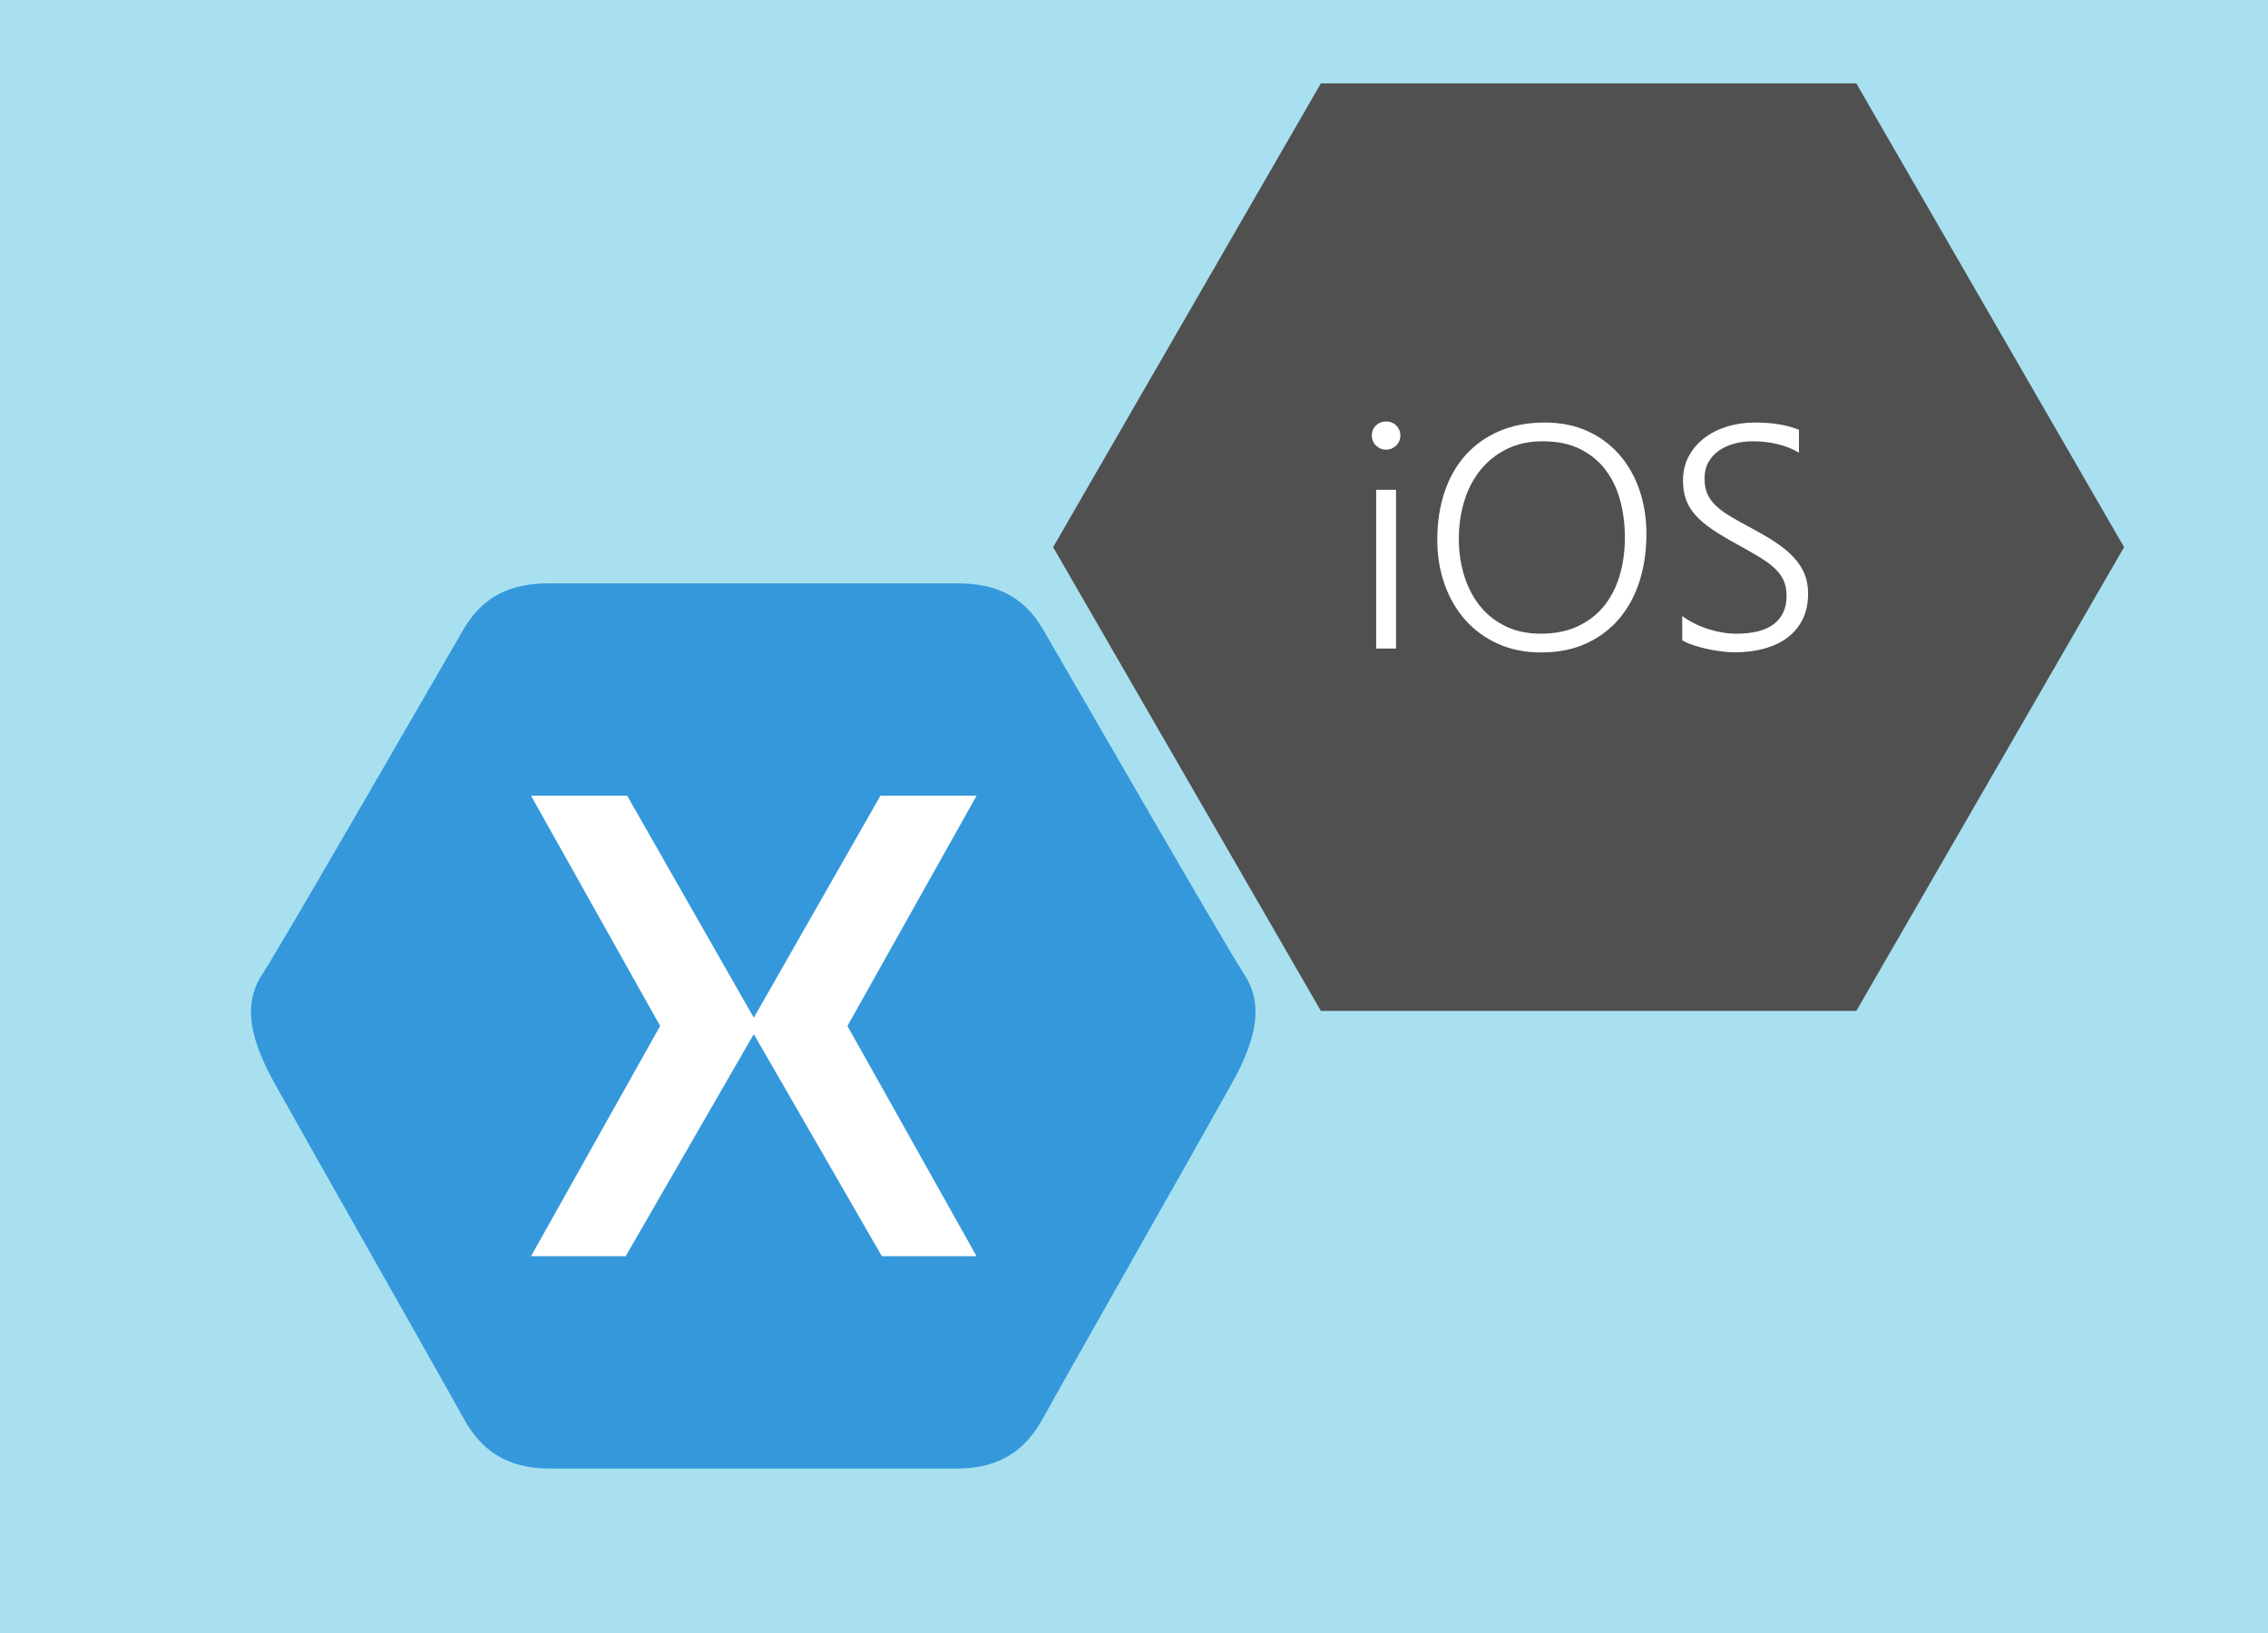
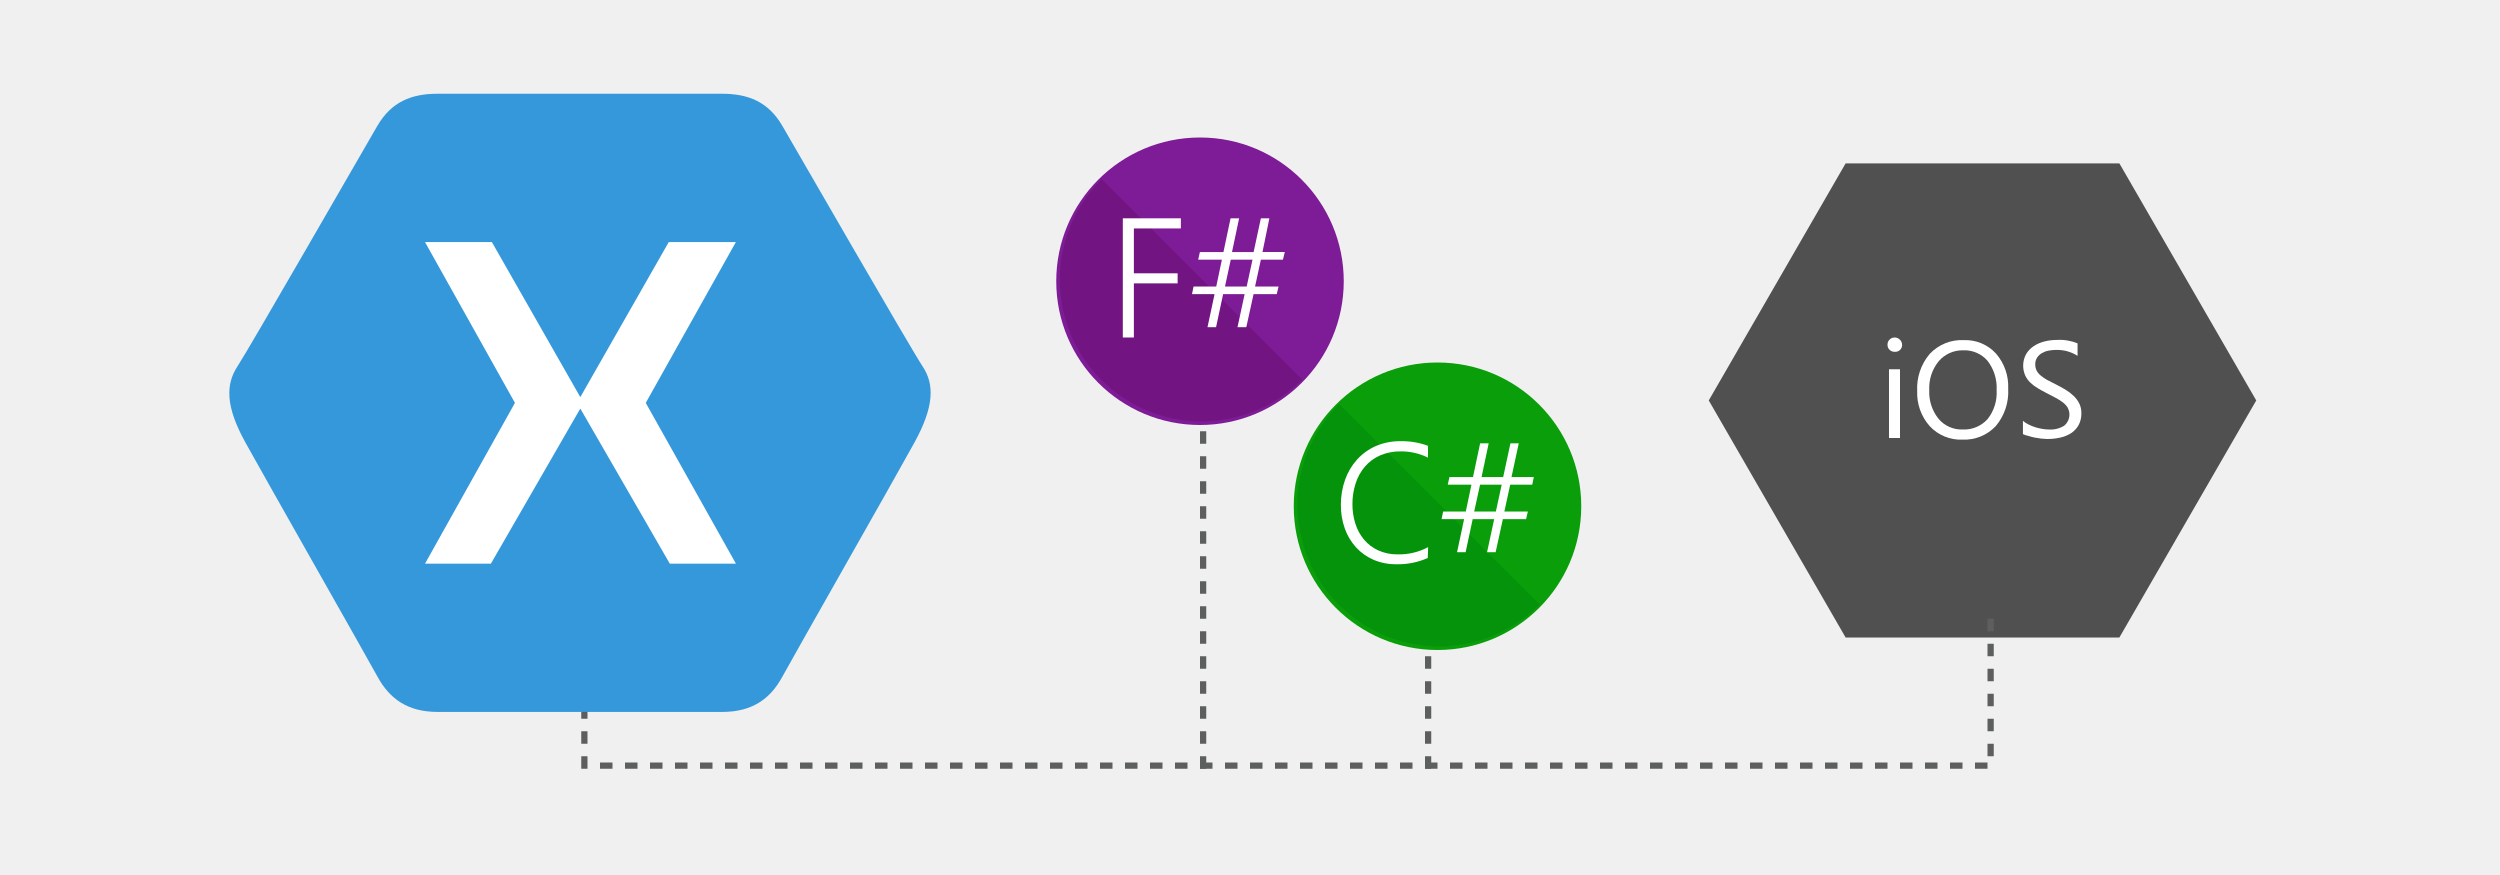
- <svg xmlns="http://www.w3.org/2000/svg" xmlns:xlink="http://www.w3.org/1999/xlink" version="1.1" id="Layer_1" x="0px" y="0px" viewBox="0 0 200 144" style="enable-background:new 0 0 200 144;" xml:space="preserve">
-   <style type="text/css">
- 	.st0{opacity:0.3;fill:#00BCF2;}
- 	.st1{fill:#FFFFFF;}
- 	.st2{fill:#3498DB;}
- 	.st3{opacity:0.3;fill:#FFF100;}
- 	.st4{fill:#A4CA39;}
- 	.st5{opacity:0.3;fill:#B4A0FF;}
- 	.st6{clip-path:url(#SVGID_4_);}
- 	.st7{fill:#2E2E2E;}
- 	.st8{fill:#E3E3E3;}
- 	.st9{fill:#ADADAD;}
- 	.st10{fill:#96BCCE;}
- 	.st11{fill:#619BB5;}
- 	.st12{fill:#447995;}
- 	.st13{fill:#767576;}
- 	.st14{fill:#90908F;}
- 	.st15{fill:#2F75BB;}
- 	.st16{fill:none;stroke:#757575;stroke-width:0.585;stroke-miterlimit:10;}
- 	.st17{fill:#ACACAC;}
- 	.st18{fill:#428ECC;}
- 	.st19{fill:#B0CDDA;}
- 	.st20{fill:#505050;}
- </style>
-   <rect y="-0.25" class="st0" width="200" height="144.25" />
-   <g>
-     <defs>
-       <rect id="SVGID_1_" y="6.5" width="200" height="140" />
-     </defs>
-     <clipPath id="SVGID_2_">
-       <use xlink:href="#SVGID_1_" style="overflow:visible;" />
-     </clipPath>
-   </g>
-   <g>
-     <g>
-       <rect x="42.809" y="65.511" class="st1" width="46.66" height="52.642" />
-       <path class="st2" d="M109.681,85.852c-1.518-2.277-15.941-27.327-17.712-30.364c-1.771-3.036-4.302-4.048-7.591-4.048    c-0.83,0-2.646,0-5.037,0c-6.62,0-18.754,0-25.833,0c-2.39,0-4.206,0-5.037,0c-3.289,0-5.82,1.012-7.591,4.048    c-1.771,3.036-16.194,28.086-17.712,30.364c-1.518,2.277-1.518,5.061,1.012,9.615s15.182,26.821,16.7,29.605    c1.518,2.783,3.795,4.428,7.591,4.428c0.847,0,2.838,0,5.416,0c8.97,0,25.074,0,25.074,0c2.578,0,4.569,0,5.416,0    c3.795,0,6.073-1.645,7.591-4.428c1.518-2.783,14.17-25.05,16.7-29.605S111.199,88.129,109.681,85.852z M86.117,110.776h-8.35    L66.472,91.189l-11.295,19.586h-8.35L58.213,90.47L46.827,70.164h8.477l11.169,19.579l11.169-19.579h8.477L74.731,90.47    L86.117,110.776z" />
-     </g>
-   </g>
-   <g>
-     <polygon class="st20" points="116.478,89.143 92.868,48.249 116.478,7.356 163.697,7.356 187.307,48.249 163.697,89.143  " />
-   </g>
-   <g>
-     <path class="st1" d="M122.218,39.651c-0.337,0-0.629-0.118-0.875-0.355s-0.369-0.538-0.369-0.902c0-0.355,0.123-0.649,0.369-0.882   s0.538-0.349,0.875-0.349c0.173,0,0.337,0.029,0.492,0.089s0.289,0.144,0.403,0.253s0.205,0.239,0.273,0.39   s0.103,0.316,0.103,0.499c0,0.173-0.032,0.337-0.096,0.492s-0.155,0.289-0.273,0.403s-0.253,0.203-0.403,0.267   S122.401,39.651,122.218,39.651z M121.357,57.192v-14h1.75v14H121.357z" />
-     <path class="st1" d="M135.89,57.534c-1.413,0-2.685-0.258-3.814-0.772s-2.09-1.219-2.878-2.112s-1.395-1.943-1.818-3.151   s-0.636-2.504-0.636-3.89c0-1.531,0.212-2.933,0.636-4.204s1.041-2.36,1.853-3.268s1.805-1.613,2.98-2.119s2.516-0.759,4.02-0.759   c1.386,0,2.63,0.248,3.732,0.745s2.042,1.185,2.816,2.064s1.369,1.921,1.784,3.124s0.622,2.511,0.622,3.924   c0,1.485-0.203,2.864-0.608,4.136s-1.003,2.372-1.791,3.302s-1.759,1.659-2.912,2.188S137.394,57.534,135.89,57.534z    M136.04,38.913c-1.185,0-2.235,0.226-3.151,0.677s-1.688,1.062-2.317,1.832s-1.105,1.673-1.429,2.707s-0.49,2.135-0.499,3.302   c-0.009,1.112,0.135,2.176,0.431,3.192s0.743,1.914,1.34,2.693s1.352,1.401,2.263,1.866s1.978,0.697,3.199,0.697   s2.295-0.212,3.22-0.636s1.697-1.012,2.317-1.764s1.087-1.647,1.401-2.687s0.472-2.174,0.472-3.404   c0-1.148-0.139-2.237-0.417-3.268s-0.711-1.93-1.299-2.7s-1.338-1.381-2.249-1.832S137.317,38.913,136.04,38.913z" />
-     <path class="st1" d="M148.345,54.321c0.328,0.246,0.69,0.467,1.087,0.663s0.802,0.36,1.217,0.492s0.832,0.232,1.251,0.301   s0.82,0.103,1.203,0.103c1.485,0,2.598-0.287,3.336-0.861s1.107-1.399,1.107-2.475c0-0.52-0.087-0.973-0.26-1.36   s-0.442-0.75-0.807-1.087s-0.825-0.672-1.381-1.005s-1.212-0.709-1.969-1.128c-0.839-0.456-1.557-0.887-2.153-1.292   s-1.085-0.82-1.463-1.244s-0.656-0.882-0.834-1.374s-0.267-1.053-0.267-1.682c0-0.793,0.169-1.504,0.506-2.133   s0.793-1.164,1.367-1.606s1.246-0.781,2.017-1.019s1.593-0.355,2.468-0.355c1.54,0,2.83,0.214,3.869,0.643v2.01   c-1.157-0.665-2.516-0.998-4.074-0.998c-0.583,0-1.133,0.07-1.647,0.212s-0.966,0.349-1.354,0.622s-0.692,0.613-0.916,1.019   s-0.335,0.877-0.335,1.415c0,0.511,0.075,0.95,0.226,1.319s0.392,0.718,0.725,1.046s0.771,0.654,1.313,0.978   s1.205,0.695,1.989,1.114c0.82,0.438,1.536,0.863,2.146,1.278s1.119,0.848,1.524,1.299s0.709,0.93,0.909,1.436   s0.301,1.068,0.301,1.688c0,0.856-0.159,1.611-0.479,2.263s-0.766,1.191-1.34,1.62s-1.258,0.752-2.051,0.971   s-1.663,0.328-2.611,0.328c-0.31,0-0.679-0.025-1.107-0.075s-0.861-0.123-1.299-0.219s-0.854-0.21-1.251-0.342   s-0.718-0.275-0.964-0.431V54.321z" />
-   </g>
+ <svg xmlns="http://www.w3.org/2000/svg" id="ICONS" viewBox="0 0 400 140">
+   <defs>
+     <style>.cls-1{fill:#505050;}.cls-2{fill:#fff;}.cls-3{fill:none;stroke:#5d5f5e;stroke-miterlimit:10;stroke-dasharray:2 2;}.cls-4{fill:#3498db;}.cls-5{fill:#7e1b96;}.cls-6{fill:#721481;}.cls-7{fill:#0b9e0b;}.cls-8{fill:#05930c;}</style>
+   </defs>
+   <polygon class="cls-1" points="295.3 102 273.4 64.07 295.3 26.14 339.1 26.14 361 64.07 339.1 102 295.3 102" />
+   <path class="cls-2" d="M303.14,56.29a1.12,1.12,0,0,1-.81-.32,1.09,1.09,0,0,1-.33-.82A1.13,1.13,0,0,1,303.14,54a1.14,1.14,0,0,1,.82.33A1.15,1.15,0,0,1,304,56,1.13,1.13,0,0,1,303.14,56.29ZM304,70.08h-1.76v-11H304Z" />
+   <path class="cls-2" d="M314,70.34a6.76,6.76,0,0,1-5.25-2.16,8,8,0,0,1-2-5.62,8.49,8.49,0,0,1,2-5.93,7,7,0,0,1,5.47-2.21,6.61,6.61,0,0,1,5.14,2.15,8,8,0,0,1,1.95,5.62,8.51,8.51,0,0,1-2,6A6.89,6.89,0,0,1,314,70.34Zm.13-14.29a5,5,0,0,0-3.94,1.75,6.78,6.78,0,0,0-1.51,4.6A6.83,6.83,0,0,0,310.16,67,4.82,4.82,0,0,0,314,68.72a5.06,5.06,0,0,0,4-1.65,6.76,6.76,0,0,0,1.46-4.63A7.06,7.06,0,0,0,318,57.72,4.86,4.86,0,0,0,314.14,56.05Z" />
+   <path class="cls-2" d="M323.67,69.46V67.33a4.11,4.11,0,0,0,.88.58,7.14,7.14,0,0,0,1.07.44,8.65,8.65,0,0,0,1.13.27,6.32,6.32,0,0,0,1.05.1,4.12,4.12,0,0,0,2.49-.62,2.32,2.32,0,0,0,.55-2.86,3.1,3.1,0,0,0-.76-.84,7.4,7.4,0,0,0-1.14-.73l-1.42-.74q-.81-.41-1.5-.83a6.49,6.49,0,0,1-1.21-.92A3.85,3.85,0,0,1,324,60a3.9,3.9,0,0,1,.17-3.33,4,4,0,0,1,1.21-1.28,5.5,5.5,0,0,1,1.71-.75,7.82,7.82,0,0,1,2-.25,7.51,7.51,0,0,1,3.32.55v2a6,6,0,0,0-3.5-.95,5.78,5.78,0,0,0-1.18.12,3.35,3.35,0,0,0-1.05.4,2.34,2.34,0,0,0-.75.72,1.91,1.91,0,0,0-.29,1.07,2.22,2.22,0,0,0,.22,1,2.52,2.52,0,0,0,.65.78,6.46,6.46,0,0,0,1,.69q.62.33,1.42.73t1.57.86a7.16,7.16,0,0,1,1.3,1,4.43,4.43,0,0,1,.89,1.21,3.41,3.41,0,0,1,.33,1.53,3.87,3.87,0,0,1-.45,1.93,3.66,3.66,0,0,1-1.2,1.28,5.26,5.26,0,0,1-1.75.71,9.52,9.52,0,0,1-2.08.22,8.57,8.57,0,0,1-.9-.06q-.54-.06-1.1-.17a9.35,9.35,0,0,1-1.06-.28A3.32,3.32,0,0,1,323.67,69.46Z" />
+   <polyline class="cls-3" points="318.5 99 318.5 122.5 93.5 122.5 93.5 105" />
+   <line class="cls-3" x1="228.5" y1="123" x2="228.5" y2="99" />
+   <line class="cls-3" x1="192.5" y1="123" x2="192.5" y2="57" />
+   <rect class="cls-2" x="64.99" y="32.83" width="59.13" height="66.71" />
+   <path class="cls-4" d="M147.61,58.61c-1.92-2.89-20.2-34.63-22.44-38.48S119.71,15,115.54,15H70c-4.17,0-7.37,1.28-9.62,5.13S39.9,55.72,38,58.61,36.06,65,39.26,70.79s19.24,34,21.16,37.51,4.81,5.61,9.62,5.61h45.5c4.81,0,7.7-2.08,9.62-5.61s18-31.74,21.16-37.51S149.53,61.49,147.61,58.61ZM117.75,90.19H107.17L92.85,65.37,78.54,90.19H68L82.39,64.46,68,38.73H78.7L92.85,63.54,107,38.73h10.74L103.32,64.46Z" />
+   <circle class="cls-5" cx="192" cy="45" r="23" />
+   <path class="cls-6" d="M176.28,28.66a22.67,22.67,0,1,0,32.06,32.06Z" />
+   <path class="cls-2" d="M181.42,36.55v7.18h7v1.61h-7V54h-1.77V34.93h9.29v1.62Z" />
+   <path class="cls-2" d="M205.27,41.55h-3.53l-.93,4.29h3.76l-.29,1.22h-3.71l-1.16,5.29H198l1.14-5.29h-3.44l-1.13,5.29h-1.37l1.13-5.29h-3.61l.25-1.22h3.63l.9-4.29h-3.79l.27-1.22h3.77l1.14-5.4h1.37l-1.14,5.4h3.46l1.16-5.4h1.36L202,40.32h3.57Zm-8.35,0L196,45.84h3.47l.93-4.29Z" />
+   <circle class="cls-7" cx="230" cy="81" r="23" />
+   <path class="cls-8" d="M214.28,64.66a22.67,22.67,0,1,0,32.06,32.06Z" />
+   <path class="cls-2" d="M228.44,89.28a11.71,11.71,0,0,1-5,1,9.17,9.17,0,0,1-3.67-.71,8.17,8.17,0,0,1-2.81-2,8.81,8.81,0,0,1-1.79-3,11.07,11.07,0,0,1-.63-3.8,11.84,11.84,0,0,1,.67-4,9.58,9.58,0,0,1,1.92-3.24,8.87,8.87,0,0,1,3-2.16,9.74,9.74,0,0,1,4-.78,11.92,11.92,0,0,1,4.35.74v1.89a9.64,9.64,0,0,0-4.37-1,8,8,0,0,0-3.28.64,6.81,6.81,0,0,0-2.42,1.77,7.86,7.86,0,0,0-1.5,2.68,10.6,10.6,0,0,0-.52,3.38,10.13,10.13,0,0,0,.47,3.1,7.47,7.47,0,0,0,1.38,2.54,6.53,6.53,0,0,0,2.27,1.73,7.32,7.32,0,0,0,3.15.64,9.82,9.82,0,0,0,4.84-1.16Z" />
+   <path class="cls-2" d="M245.16,77.55h-3.53l-.93,4.29h3.76l-.29,1.22h-3.71l-1.16,5.29h-1.37l1.14-5.29h-3.44l-1.13,5.29h-1.37l1.13-5.29h-3.61l.25-1.22h3.63l.9-4.29h-3.79l.27-1.22h3.77l1.14-5.4h1.37l-1.14,5.4h3.46l1.16-5.4H243l-1.16,5.4h3.57Zm-8.35,0-.94,4.29h3.47l.93-4.29Z" />
</svg>
